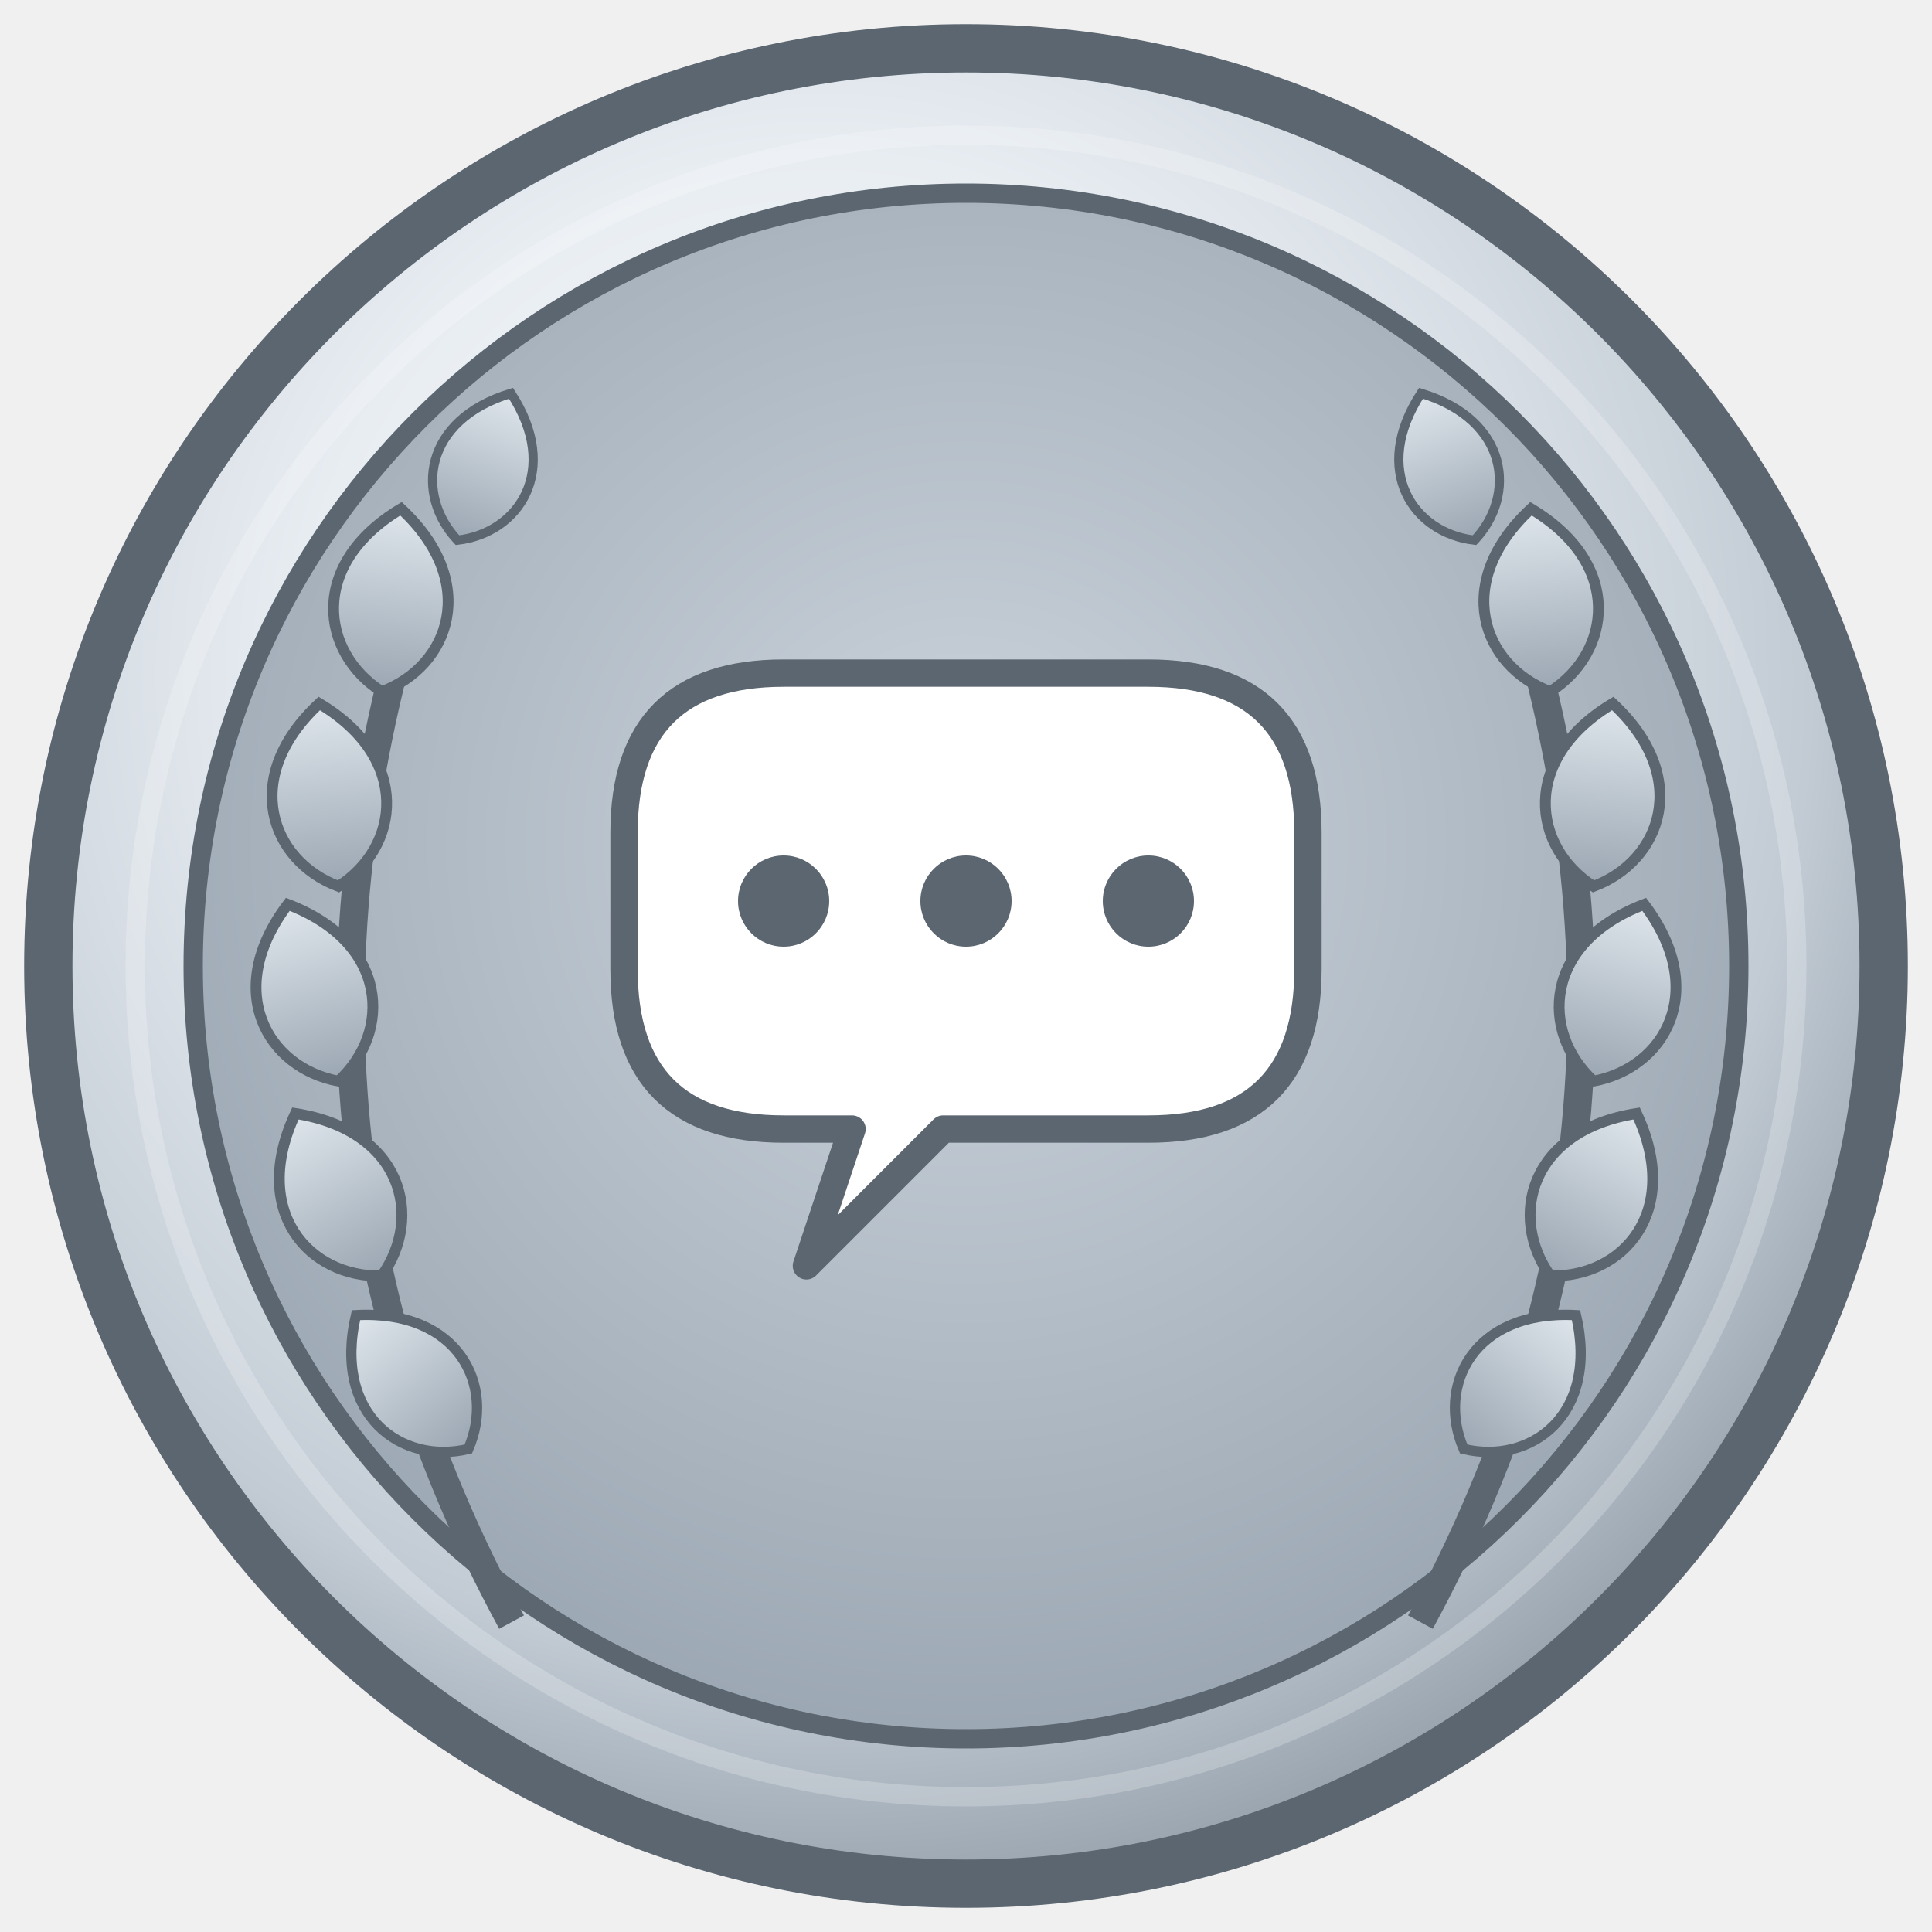
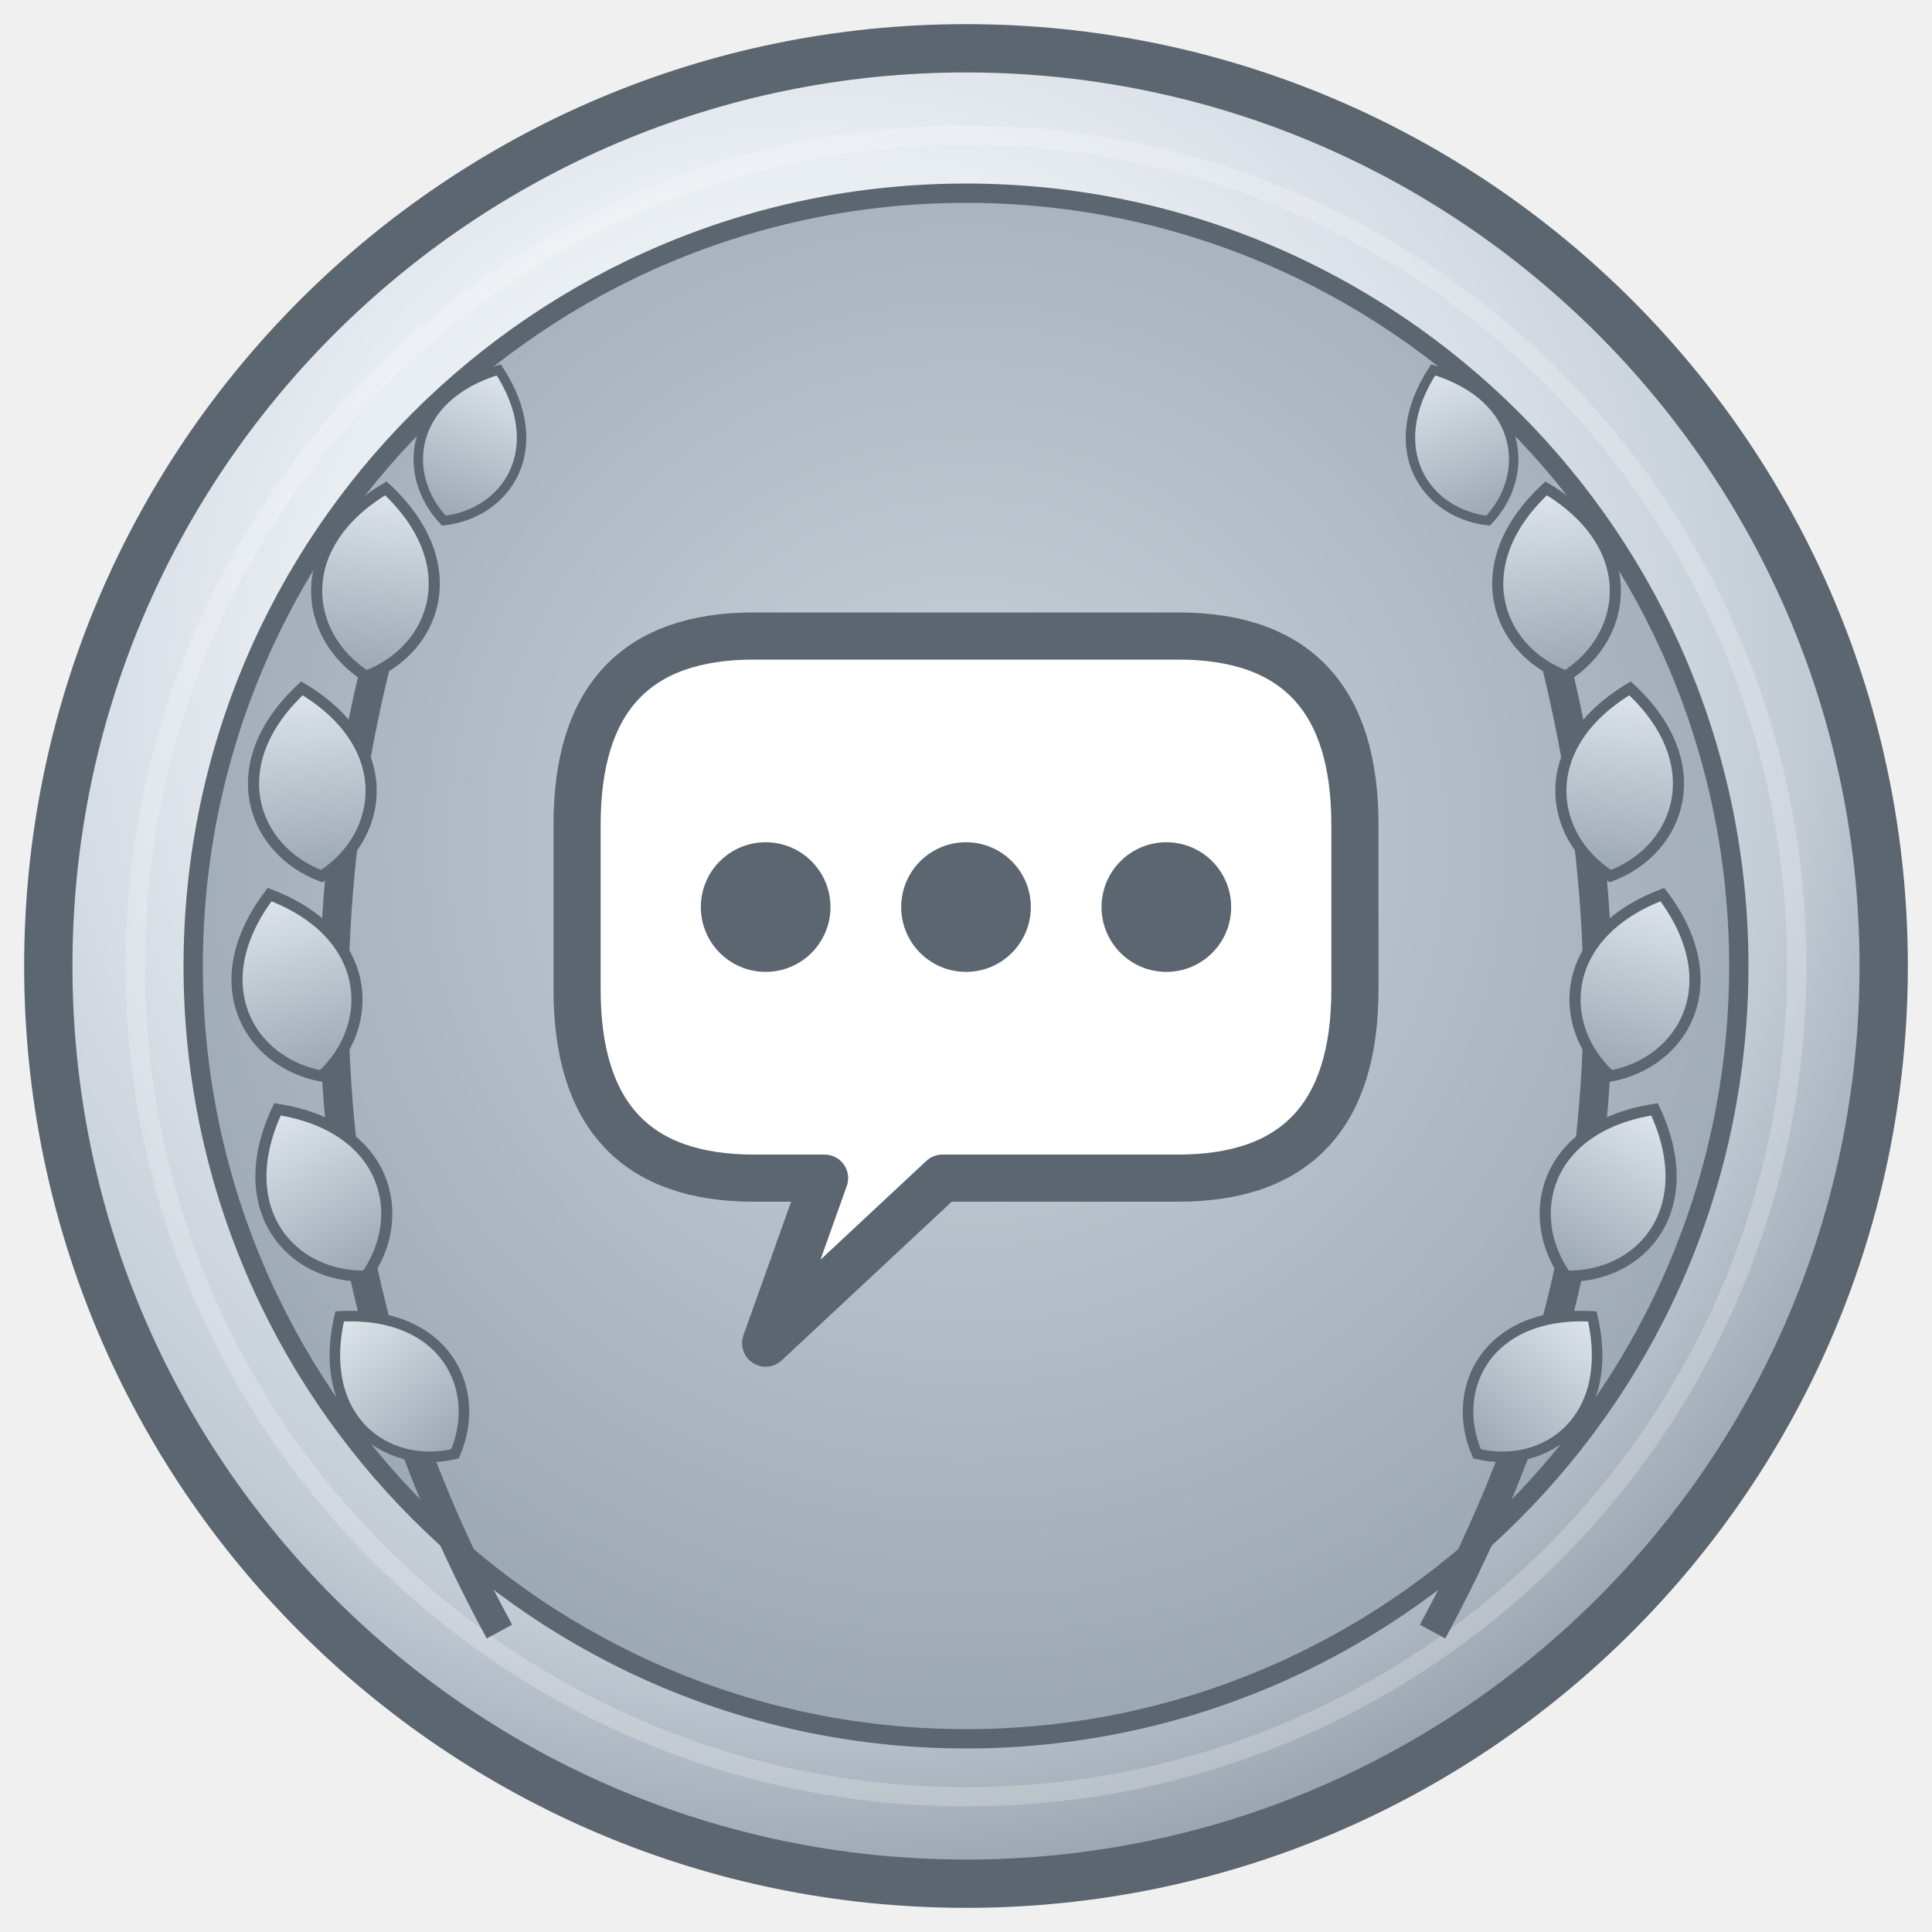
<svg xmlns="http://www.w3.org/2000/svg" viewBox="0 0 200 200" width="200" height="200" role="img" aria-label="Досягнення: Flooder (рівень: срібло)">
  <defs>
    <radialGradient id="metal" cx="42%" cy="34%" r="72%">
      <stop offset="0%" stop-color="#ffffff" />
      <stop offset="40%" stop-color="#e8edf2" />
      <stop offset="76%" stop-color="#c2cbd4" />
      <stop offset="100%" stop-color="#8b97a3" />
    </radialGradient>
    <radialGradient id="field" cx="50%" cy="42%" r="60%">
      <stop offset="0%" stop-color="#cdd5dd" />
      <stop offset="100%" stop-color="#9aa6b2" />
    </radialGradient>
    <linearGradient id="leaf" x1="0" y1="0" x2="0" y2="1">
      <stop offset="0%" stop-color="#dfe6ec" />
      <stop offset="100%" stop-color="#9aa6b2" />
    </linearGradient>
    <path id="lf" d="M0,0 C 6,-3 8,-11 0,-17 C -8,-11 -6,-3 0,0 Z" />
  </defs>
  <circle cx="100" cy="100" r="95" fill="url(#metal)" />
  <circle cx="100" cy="100" r="95" fill="none" stroke="#5b6670" stroke-width="5" />
  <circle cx="100" cy="100" r="86" fill="none" stroke="#ffffff" stroke-opacity="0.22" stroke-width="2" />
  <circle cx="100" cy="100" r="80" fill="url(#field)" stroke="#5b6670" stroke-width="2" />
-   <g transform="translate(100 94) scale(1.12) translate(-100 -100)">
+   <g transform="translate(100 93) scale(1.15) translate(-100 -100)">
    <g id="wreath-l" fill="url(#leaf)" stroke="#5b6670" stroke-width="1">
      <path d="M58,166 Q 33,120 50,68" fill="none" stroke="#5b6670" stroke-width="2.6" />
      <use href="#lf" transform="translate(54,150) rotate(-40) scale(0.95)" />
      <use href="#lf" transform="translate(46,134) rotate(-28)" />
      <use href="#lf" transform="translate(42,116) rotate(-16)" />
      <use href="#lf" transform="translate(42,98) rotate(-6)" />
      <use href="#lf" transform="translate(46,80) rotate(6)" />
      <use href="#lf" transform="translate(53,66) rotate(20) scale(0.85)" />
    </g>
    <use href="#wreath-l" transform="matrix(-1 0 0 1 200 0)" />
  </g>
-   <g transform="translate(100 98) scale(1.18) translate(-100 -100)">
-     <path d="M84,76 H116 Q130,76 130,90 V102 Q130,116 116,116 H98 L86,128 L90,116 H84 Q70,116 70,102 V90 Q70,76 84,76 Z" fill="#ffffff" stroke="#5b6670" stroke-width="2.4" stroke-linejoin="round" />
-     <circle cx="84" cy="96" r="4" fill="#5b6670" />
-     <circle cx="100" cy="96" r="4" fill="#5b6670" />
-     <circle cx="116" cy="96" r="4" fill="#5b6670" />
+   <g transform="translate(100 100) scale(1.22) translate(-100 -100)">
+     <path d="M82,72 H118 Q133,72 133,88 V102 Q133,118 118,118 H98 L83,132 L88,118 H82 Q67,118 67,102 V88 Q67,72 82,72 Z" fill="#ffffff" stroke="#5b6670" stroke-width="4" stroke-linejoin="round" />
+     <circle cx="83" cy="95" r="5.5" fill="#5b6670" />
+     <circle cx="100" cy="95" r="5.5" fill="#5b6670" />
+     <circle cx="117" cy="95" r="5.5" fill="#5b6670" />
  </g>
</svg>
